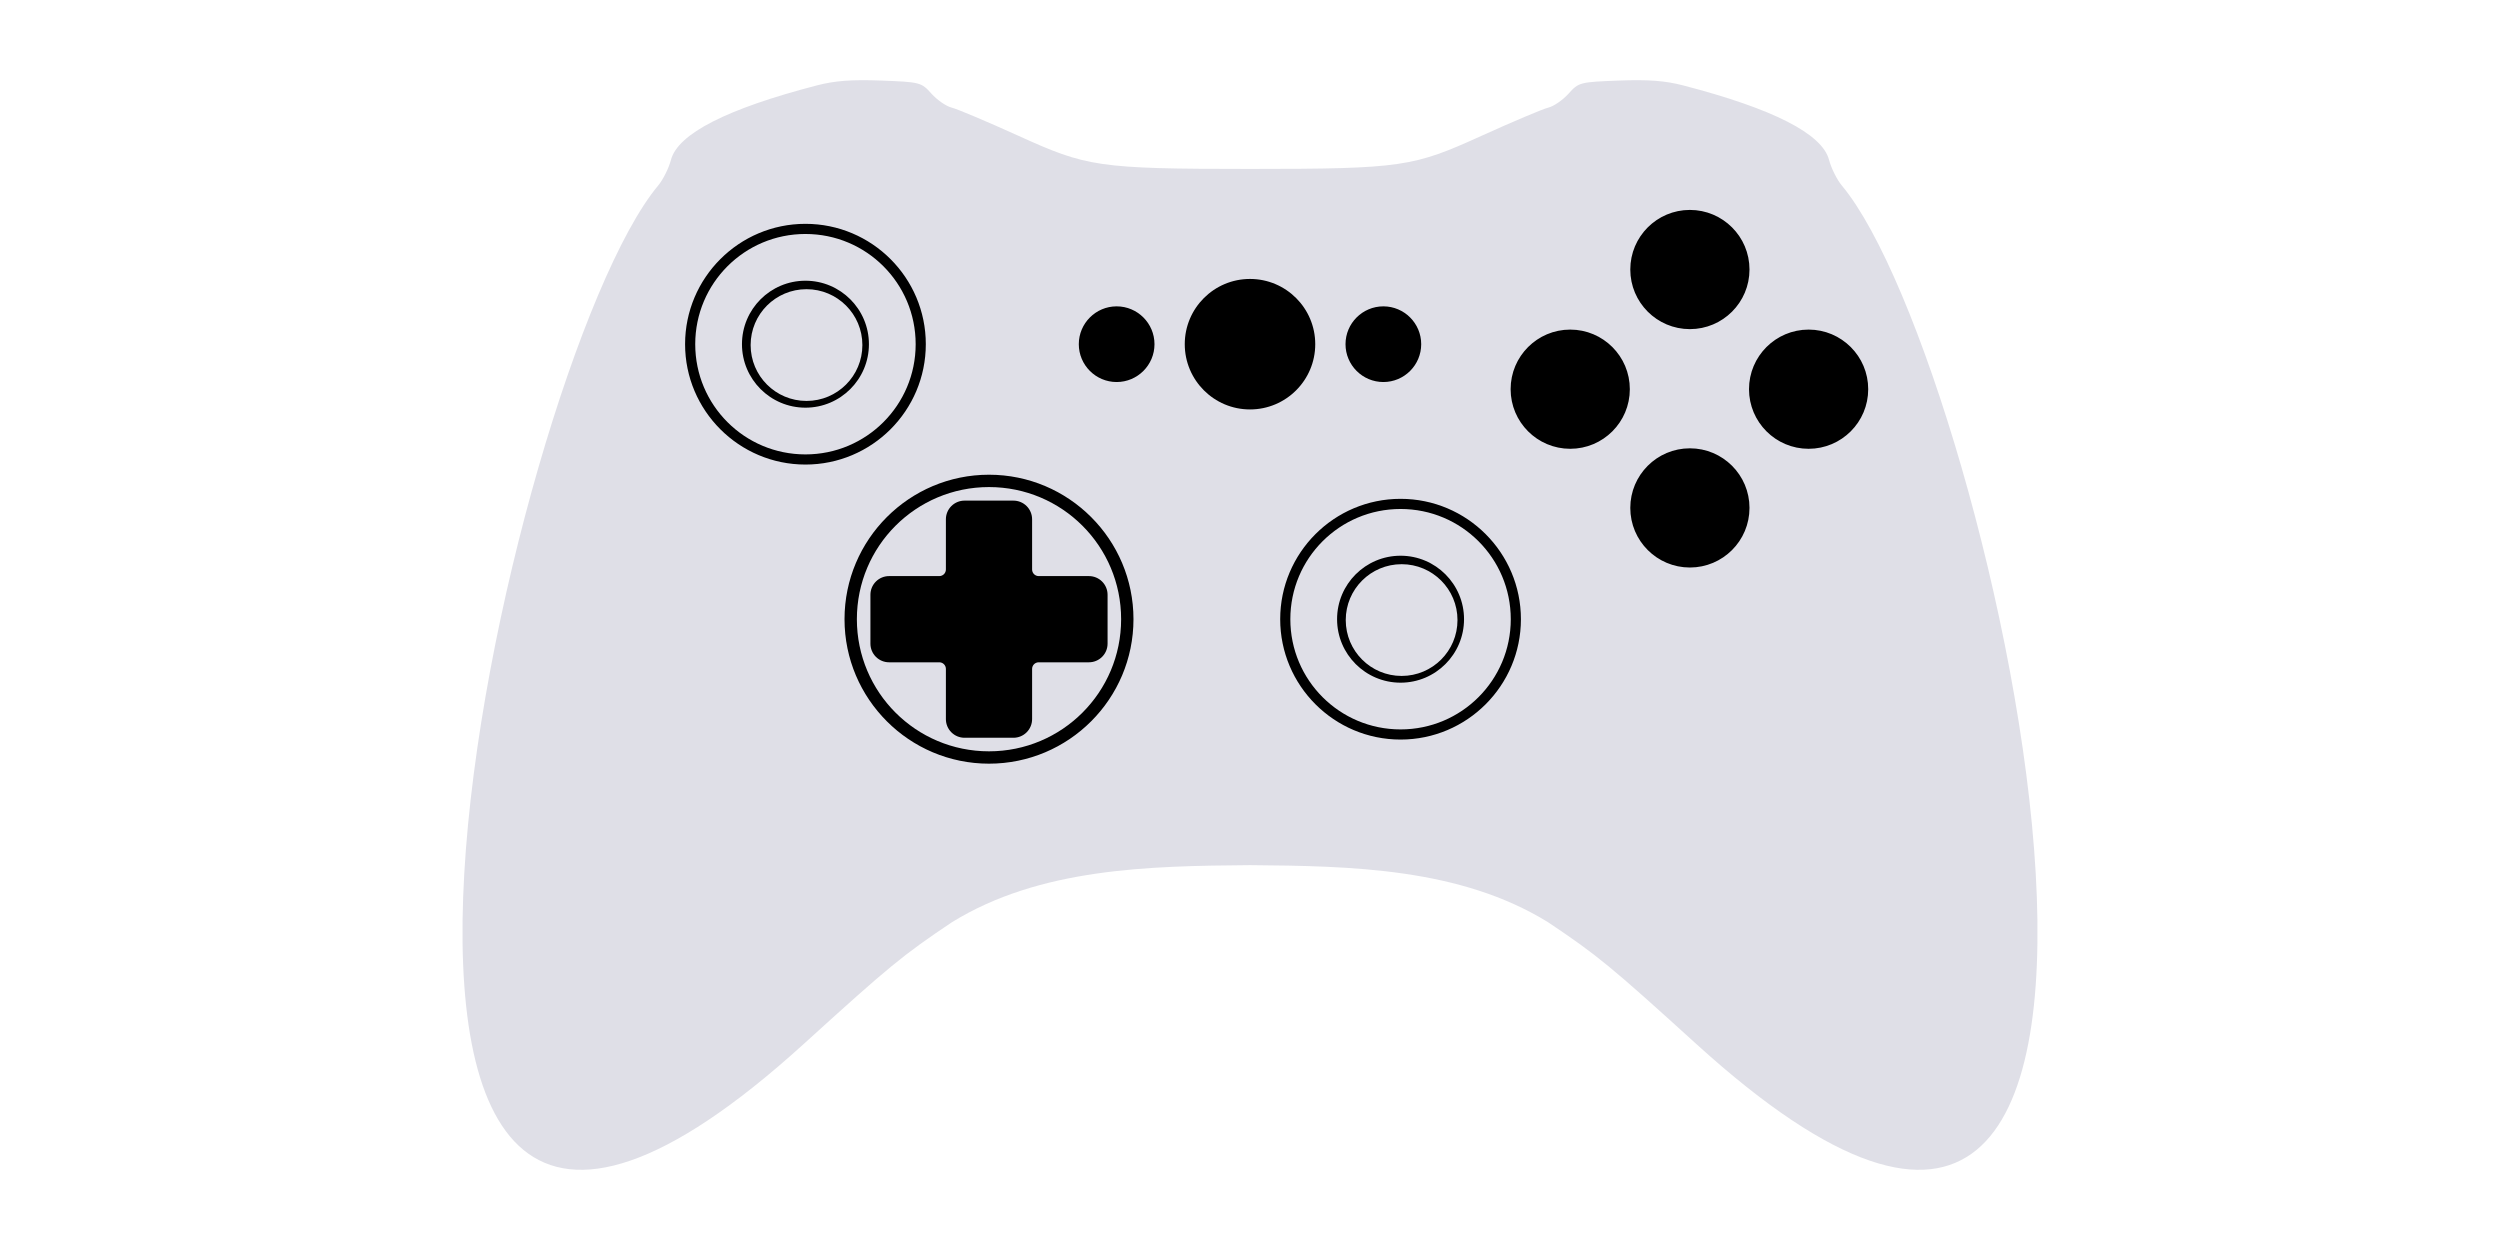
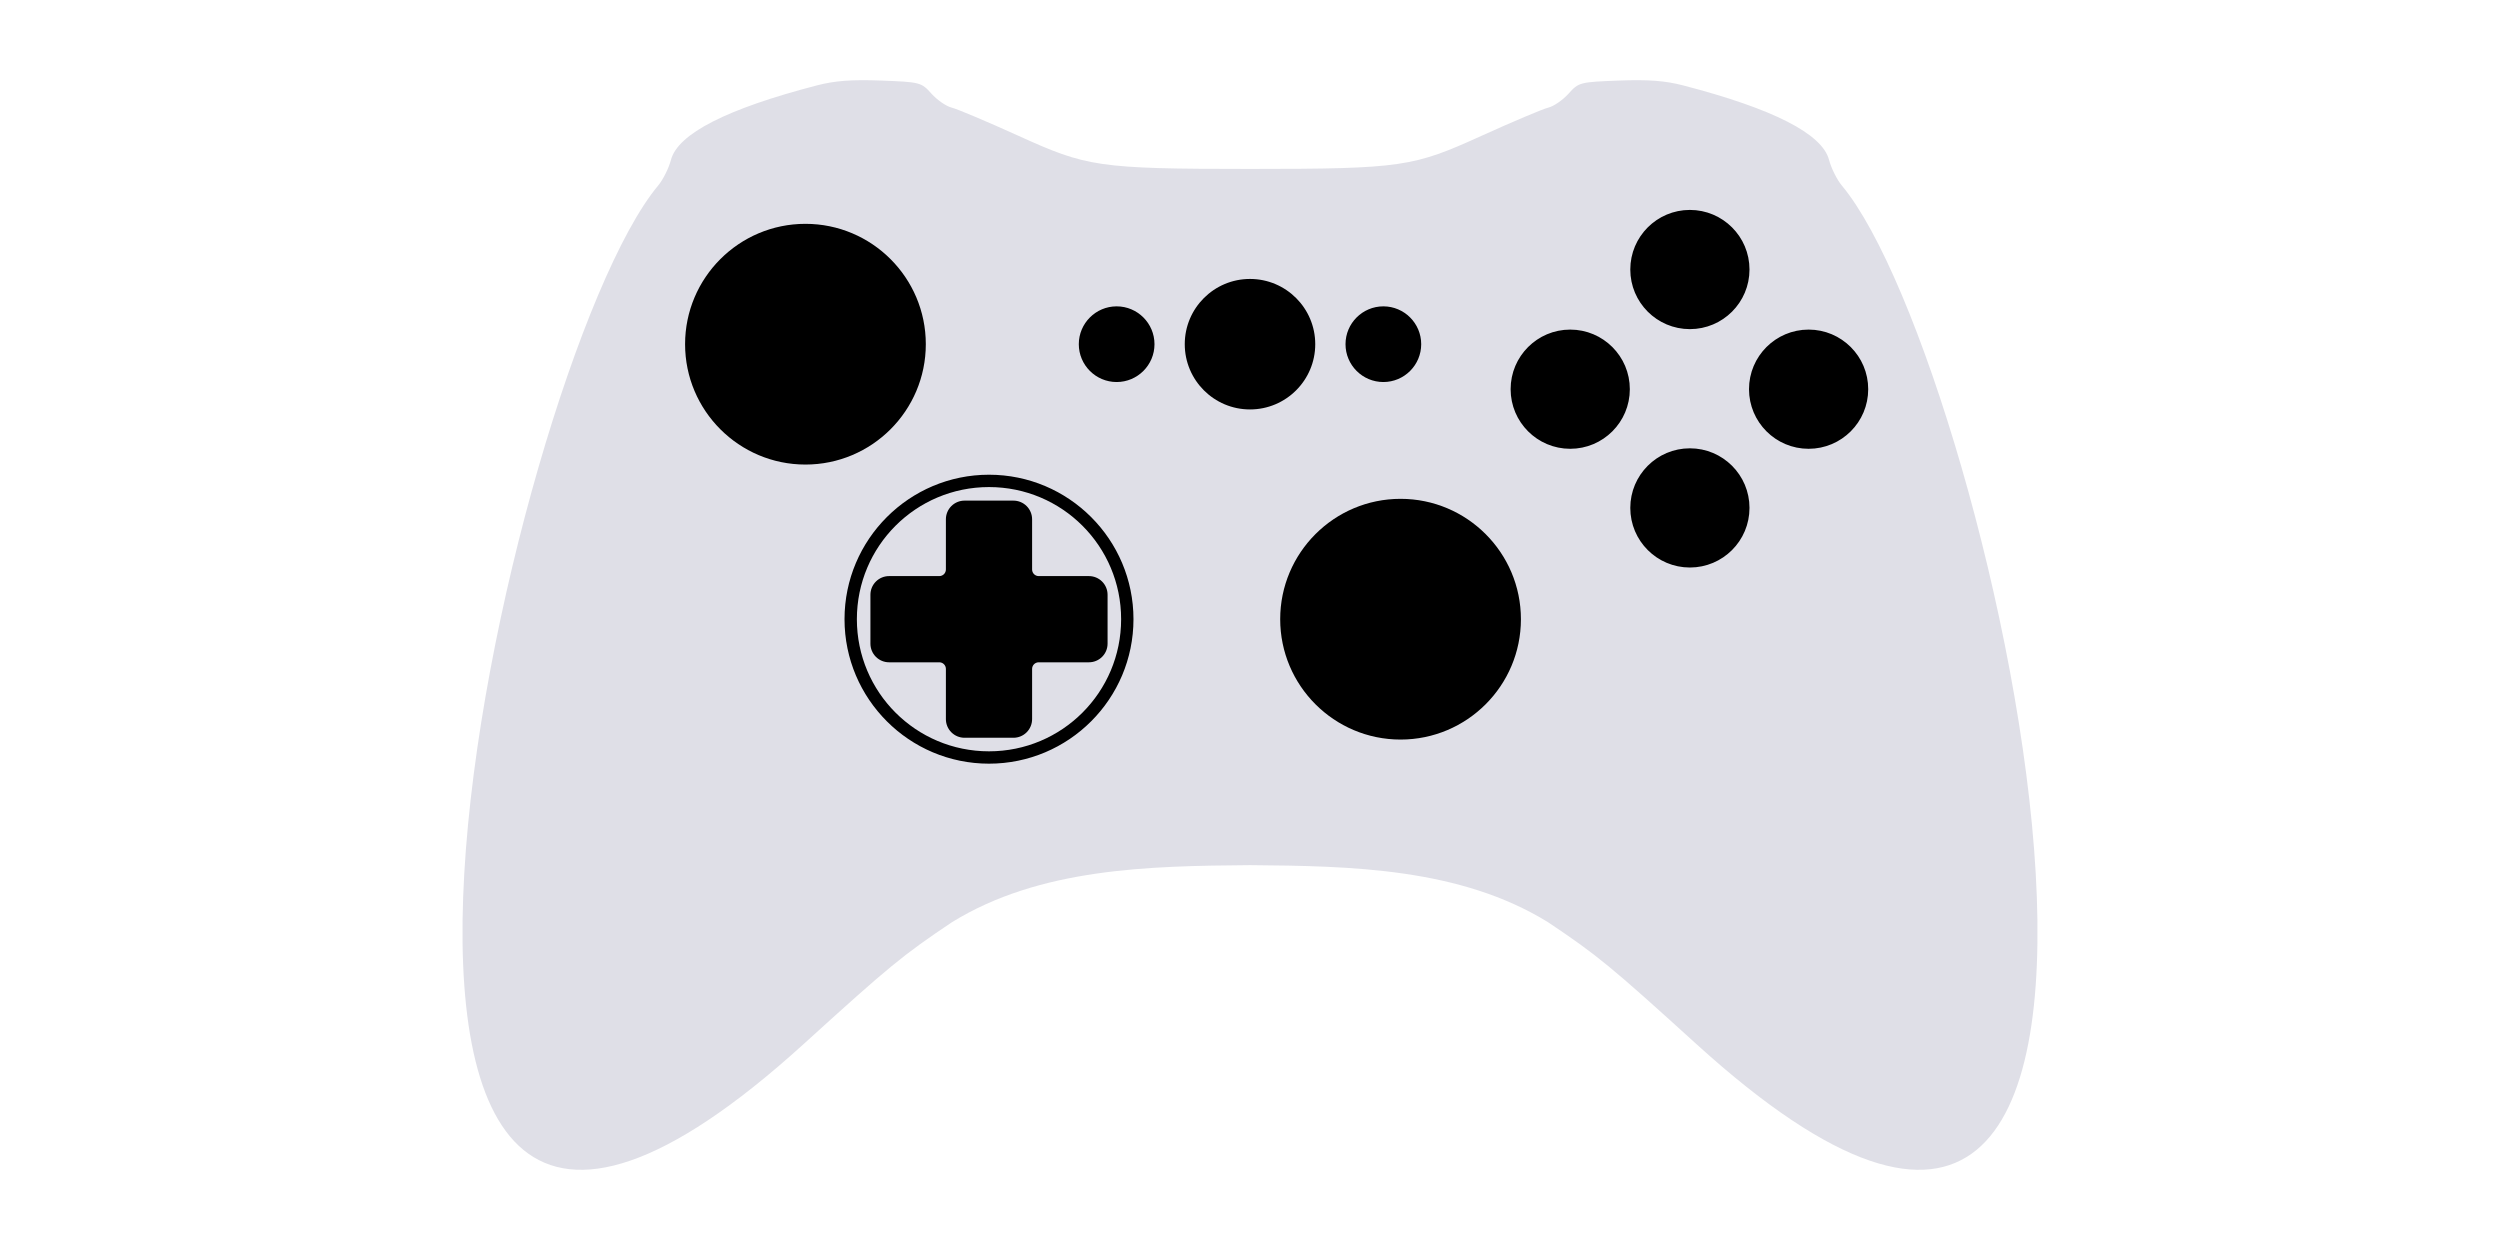
- <svg xmlns="http://www.w3.org/2000/svg" xml:space="preserve" width="1000" height="500">
-   <path d="M352.487 32.225c-11.78-.447-18.49.054-25.686 1.922-36.091 9.362-55.686 19.366-58.424 29.83-.864 3.3-3.16 7.904-5.104 10.23-60.412 72.3-165.82 546.88 58.197 343.4 34.3-31.157 39.613-35.523 59.305-48.718 35.127-21.686 78.742-22.5 119.226-22.829 40.483.33 84.098 1.143 119.225 22.83 19.692 13.194 25.004 17.56 59.305 48.717 224.016 203.48 118.61-271.1 58.197-343.4-1.943-2.326-4.24-6.93-5.104-10.23-2.738-10.464-22.333-20.468-58.424-29.83-7.197-1.867-13.905-2.37-25.686-1.922-15.585.593-16.036.71-20.098 5.24-2.285 2.547-5.923 5.057-8.082 5.577s-14.174 5.593-26.7 11.275c-27.257 12.367-31.571 13.257-92.633 13.255-61.063.001-65.377-.888-92.635-13.255-12.525-5.682-24.54-10.755-26.7-11.275-2.158-.52-5.796-3.03-8.081-5.578-4.062-4.53-4.514-4.646-20.098-5.239" style="fill:#dfdfe7;fill-opacity:1;fill-rule:evenodd;stroke:none;stroke-width:3.33;stroke-linecap:round;stroke-miterlimit:7;stroke-opacity:1;paint-order:stroke markers fill" />
-   <circle cx="594.622" cy="155.488" r="20.64" style="opacity:.5;fill:none;stroke-width:2.822" />
-   <circle cx="523.071" cy="155.488" r="15.136" style="opacity:.5;fill:none;stroke-width:1.881" />
-   <circle cx="433.632" cy="155.488" r="15.136" style="opacity:.5;fill:none;stroke-width:1.881" />
-   <circle cx="560.221" cy="247.678" r="44.031" style="opacity:.5;fill:none;stroke-width:3.763" />
-   <circle cx="322.178" cy="155.487" r="44.031" style="opacity:.5;fill:none;stroke-width:3.763" />
-   <circle cx="635.902" cy="114.209" r="20.64" style="opacity:.5;fill:none;stroke-width:2.822" />
-   <circle cx="677.181" cy="155.488" r="20.64" style="opacity:.5;fill:none;stroke-width:2.822" />
-   <circle cx="635.902" cy="196.767" r="20.64" style="opacity:.5;fill:none;stroke-width:2.822" />
-   <path d="M385.104 302.718a3.763 3.763 0 0 1-3.763-3.763V269.7h-29.256a3.763 3.763 0 0 1-3.763-3.763v-24.13a3.763 3.763 0 0 1 3.763-3.764h29.256v-29.256a3.763 3.763 0 0 1 3.763-3.763h24.126a3.763 3.763 0 0 1 3.763 3.763v29.256h29.256a3.763 3.763 0 0 1 3.763 3.763v24.126a3.763 3.763 0 0 1-3.763 3.763h-29.256v29.256a3.763 3.763 0 0 1-3.763 3.763z" style="opacity:.5;fill:none;stroke-width:.941" />
-   <circle cx="479.727" cy="94.256" r="24.079" style="opacity:.5;fill:none;stroke-width:1.881" />
-   <circle cx="675.957" cy="107.81" r="22.21" style="fill:#000;stroke:#000;stroke-width:3.26" />
-   <circle cx="675.957" cy="203.166" r="22.21" style="fill:#000;stroke:#000;stroke-width:3.26" />
-   <circle cx="-155.677" cy="628.09" r="22.21" style="fill:#000;stroke:#000;stroke-width:3.26" transform="rotate(-90)" />
-   <circle cx="-155.677" cy="723.445" r="22.21" style="fill:#000;stroke:#000;stroke-width:3.26" transform="rotate(-90)" />
-   <path d="M385.837 200.248a7.46 7.46 0 0 0-7.48 7.481V227.8a2.637 2.637 0 0 1-2.636 2.636h-20.07a7.46 7.46 0 0 0-7.48 7.48v19.525a7.46 7.46 0 0 0 7.48 7.48h20.07a2.637 2.637 0 0 1 2.636 2.636v20.07a7.46 7.46 0 0 0 7.48 7.48h19.527a7.46 7.46 0 0 0 7.478-7.48v-20.07a2.637 2.637 0 0 1 2.637-2.637h20.073a7.46 7.46 0 0 0 7.477-7.479v-19.526a7.46 7.46 0 0 0-7.478-7.479h-20.073a2.637 2.637 0 0 1-2.637-2.636v-20.07a7.46 7.46 0 0 0-7.477-7.48z" style="fill:#000;fill-rule:evenodd;stroke:none;stroke-width:3.172;stroke-miterlimit:7;paint-order:stroke markers fill" />
-   <path d="M395.6 189.888c-31.888 0-57.792 25.903-57.792 57.79 0 31.888 25.904 57.79 57.791 57.79 31.888 0 57.791-25.902 57.791-57.79s-25.903-57.79-57.79-57.79m0 4.938c29.218 0 52.85 23.634 52.85 52.853 0 29.218-23.632 52.85-52.85 52.85-29.22 0-52.852-23.632-52.852-52.85 0-29.219 23.633-52.853 52.851-52.853" style="baseline-shift:baseline;display:inline;overflow:visible;vector-effect:none;fill:#000;fill-opacity:1;stroke-width:1.312;stop-color:#000" />
-   <path d="M500.003 111.578c-14.402 0-26.1 11.697-26.1 26.098s11.698 26.1 26.1 26.1c14.4 0 26.095-11.699 26.095-26.1 0-14.4-11.695-26.098-26.096-26.098" style="baseline-shift:baseline;display:inline;overflow:visible;vector-effect:none;fill:#000;fill-opacity:1;stroke-width:1.084;stop-color:#000" />
-   <path d="M553.344 122.54c-8.348 0-15.137 6.79-15.137 15.137s6.789 15.135 15.137 15.135 15.137-6.787 15.137-15.135-6.79-15.137-15.137-15.137m-106.686 0c8.348 0 15.137 6.79 15.137 15.137s-6.79 15.135-15.137 15.135-15.137-6.787-15.137-15.135 6.789-15.137 15.137-15.137" style="baseline-shift:baseline;display:inline;overflow:visible;vector-effect:none;fill:#000;fill-opacity:1;stop-color:#000" />
-   <g style="fill:#000;fill-opacity:1">
-     <path d="M704.621 584.088c-12.986 0-23.533 10.547-23.533 23.533s10.547 23.533 23.533 23.533 23.533-10.547 23.533-23.533-10.547-23.533-23.533-23.533m.393 3.142c11.45 0 20.712 9.26 20.712 20.71s-9.262 20.714-20.712 20.714-20.713-9.262-20.713-20.713c0-11.45 9.262-20.71 20.713-20.71" style="baseline-shift:baseline;display:inline;overflow:visible;vector-effect:none;fill:#000;fill-opacity:1;stop-color:#000" transform="translate(-200.042 -407.925)scale(1.07897)" />
-     <path d="M704.621 563C680 563 660 583 660 607.621s20 44.621 44.62 44.621c24.622 0 44.622-20 44.622-44.62 0-24.622-20-44.622-44.621-44.622m0 3.762c22.588 0 40.86 18.27 40.86 40.86 0 22.587-18.272 40.858-40.86 40.858s-40.86-18.27-40.86-40.859c0-22.588 18.272-40.86 40.86-40.86" style="baseline-shift:baseline;display:inline;overflow:visible;vector-effect:none;fill:#000;fill-opacity:1;stop-color:#000" transform="translate(-200.042 -407.925)scale(1.07897)" />
+ <svg xmlns="http://www.w3.org/2000/svg" xml:space="preserve" width="1000" height="500" version="1.1" id="svg20">
+   <defs id="defs20" />
+   <path d="M352.487 32.225c-11.78-.447-18.49.054-25.686 1.922-36.091 9.362-55.686 19.366-58.424 29.83-.864 3.3-3.16 7.904-5.104 10.23-60.412 72.3-165.82 546.88 58.197 343.4 34.3-31.157 39.613-35.523 59.305-48.718 35.127-21.686 78.742-22.5 119.226-22.829 40.483.33 84.098 1.143 119.225 22.83 19.692 13.194 25.004 17.56 59.305 48.717 224.016 203.48 118.61-271.1 58.197-343.4-1.943-2.326-4.24-6.93-5.104-10.23-2.738-10.464-22.333-20.468-58.424-29.83-7.197-1.867-13.905-2.37-25.686-1.922-15.585.593-16.036.71-20.098 5.24-2.285 2.547-5.923 5.057-8.082 5.577s-14.174 5.593-26.7 11.275c-27.257 12.367-31.571 13.257-92.633 13.255-61.063.001-65.377-.888-92.635-13.255-12.525-5.682-24.54-10.755-26.7-11.275-2.158-.52-5.796-3.03-8.081-5.578-4.062-4.53-4.514-4.646-20.098-5.239" style="fill:#dfdfe7;fill-opacity:1;fill-rule:evenodd;stroke:none;stroke-width:3.33;stroke-linecap:round;stroke-miterlimit:7;stroke-opacity:1;paint-order:stroke markers fill" id="path1" />
+   <circle cx="594.622" cy="155.488" r="20.64" style="opacity:.5;fill:none;stroke-width:2.822" id="circle1" />
+   <circle cx="523.071" cy="155.488" r="15.136" style="opacity:.5;fill:none;stroke-width:1.881" id="circle2" />
+   <circle cx="433.632" cy="155.488" r="15.136" style="opacity:.5;fill:none;stroke-width:1.881" id="circle3" />
+   <circle cx="560.221" cy="247.678" r="44.031" style="opacity:.5;fill:none;stroke-width:3.763" id="circle4" />
+   <circle cx="322.178" cy="155.487" r="44.031" style="opacity:.5;fill:none;stroke-width:3.763" id="circle5" />
+   <circle cx="635.902" cy="114.209" r="20.64" style="opacity:.5;fill:none;stroke-width:2.822" id="circle6" />
+   <circle cx="677.181" cy="155.488" r="20.64" style="opacity:.5;fill:none;stroke-width:2.822" id="circle7" />
+   <circle cx="635.902" cy="196.767" r="20.64" style="opacity:.5;fill:none;stroke-width:2.822" id="circle8" />
+   <path d="M385.104 302.718a3.763 3.763 0 0 1-3.763-3.763V269.7h-29.256a3.763 3.763 0 0 1-3.763-3.763v-24.13a3.763 3.763 0 0 1 3.763-3.764h29.256v-29.256a3.763 3.763 0 0 1 3.763-3.763h24.126a3.763 3.763 0 0 1 3.763 3.763v29.256h29.256a3.763 3.763 0 0 1 3.763 3.763v24.126a3.763 3.763 0 0 1-3.763 3.763h-29.256v29.256a3.763 3.763 0 0 1-3.763 3.763z" style="opacity:.5;fill:none;stroke-width:.941" id="path8" />
+   <circle cx="479.727" cy="94.256" r="24.079" style="opacity:.5;fill:none;stroke-width:1.881" id="circle9" />
+   <circle cx="675.957" cy="107.81" r="22.21" style="fill:#000;stroke:#000;stroke-width:3.26" id="circle10" />
+   <circle cx="675.957" cy="203.166" r="22.21" style="fill:#000;stroke:#000;stroke-width:3.26" id="circle11" />
+   <circle cx="-155.677" cy="628.09" r="22.21" style="fill:#000;stroke:#000;stroke-width:3.26" transform="rotate(-90)" id="circle12" />
+   <circle cx="-155.677" cy="723.445" r="22.21" style="fill:#000;stroke:#000;stroke-width:3.26" transform="rotate(-90)" id="circle13" />
+   <path d="M385.837 200.248a7.46 7.46 0 0 0-7.48 7.481V227.8a2.637 2.637 0 0 1-2.636 2.636h-20.07a7.46 7.46 0 0 0-7.48 7.48v19.525a7.46 7.46 0 0 0 7.48 7.48h20.07a2.637 2.637 0 0 1 2.636 2.636v20.07a7.46 7.46 0 0 0 7.48 7.48h19.527a7.46 7.46 0 0 0 7.478-7.48v-20.07a2.637 2.637 0 0 1 2.637-2.637h20.073a7.46 7.46 0 0 0 7.477-7.479v-19.526a7.46 7.46 0 0 0-7.478-7.479h-20.073a2.637 2.637 0 0 1-2.637-2.636v-20.07a7.46 7.46 0 0 0-7.477-7.48z" style="fill:#000;fill-rule:evenodd;stroke:none;stroke-width:3.172;stroke-miterlimit:7;paint-order:stroke markers fill" id="path13" />
+   <path d="M395.6 189.888c-31.888 0-57.792 25.903-57.792 57.79 0 31.888 25.904 57.79 57.791 57.79 31.888 0 57.791-25.902 57.791-57.79s-25.903-57.79-57.79-57.79m0 4.938c29.218 0 52.85 23.634 52.85 52.853 0 29.218-23.632 52.85-52.85 52.85-29.22 0-52.852-23.632-52.852-52.85 0-29.219 23.633-52.853 52.851-52.853" style="baseline-shift:baseline;display:inline;overflow:visible;vector-effect:none;fill:#000;fill-opacity:1;stroke-width:1.312;stop-color:#000" id="path14" />
+   <path d="M500.003 111.578c-14.402 0-26.1 11.697-26.1 26.098s11.698 26.1 26.1 26.1c14.4 0 26.095-11.699 26.095-26.1 0-14.4-11.695-26.098-26.096-26.098" style="baseline-shift:baseline;display:inline;overflow:visible;vector-effect:none;fill:#000;fill-opacity:1;stroke-width:1.084;stop-color:#000" id="path15" />
+   <path d="M553.344 122.54c-8.348 0-15.137 6.79-15.137 15.137s6.789 15.135 15.137 15.135 15.137-6.787 15.137-15.135-6.79-15.137-15.137-15.137m-106.686 0c8.348 0 15.137 6.79 15.137 15.137s-6.79 15.135-15.137 15.135-15.137-6.787-15.137-15.135 6.789-15.137 15.137-15.137" style="baseline-shift:baseline;display:inline;overflow:visible;vector-effect:none;fill:#000;fill-opacity:1;stop-color:#000" id="path16" />
+   <g style="fill:#000;fill-opacity:1" id="g18">
+     <path d="M 704.621,563 C 680,563 660,583 660,607.621 c 0,24.621 20,44.621 44.62,44.621 24.622,0 44.622,-20 44.622,-44.62 0,-24.622 -20,-44.622 -44.621,-44.622" style="baseline-shift:baseline;display:inline;overflow:visible;vector-effect:none;fill:#000000;fill-opacity:1;stop-color:#000000" transform="matrix(1.07897,0,0,1.07897,-200.042,-407.925)" id="path18" />
  </g>
-   <g style="fill:#000;fill-opacity:1">
-     <path d="M704.621 584.088c-12.986 0-23.533 10.547-23.533 23.533s10.547 23.533 23.533 23.533 23.533-10.547 23.533-23.533-10.547-23.533-23.533-23.533m.393 3.142c11.45 0 20.712 9.26 20.712 20.71s-9.262 20.714-20.712 20.714-20.713-9.262-20.713-20.713c0-11.45 9.262-20.71 20.713-20.71" style="baseline-shift:baseline;display:inline;overflow:visible;vector-effect:none;fill:#000;fill-opacity:1;stop-color:#000" transform="translate(-438.086 -517.926)scale(1.07897)" />
-     <path d="M704.621 563C680 563 660 583 660 607.621s20 44.621 44.62 44.621c24.622 0 44.622-20 44.622-44.62 0-24.622-20-44.622-44.621-44.622m0 3.762c22.588 0 40.86 18.27 40.86 40.86 0 22.587-18.272 40.858-40.86 40.858s-40.86-18.27-40.86-40.859c0-22.588 18.272-40.86 40.86-40.86" style="baseline-shift:baseline;display:inline;overflow:visible;vector-effect:none;fill:#000;fill-opacity:1;stop-color:#000" transform="translate(-438.086 -517.926)scale(1.07897)" />
+   <g style="fill:#000;fill-opacity:1" id="g20">
+     <path d="M 704.621,563 C 680,563 660,583 660,607.621 c 0,24.621 20,44.621 44.62,44.621 24.622,0 44.622,-20 44.622,-44.62 0,-24.622 -20,-44.622 -44.621,-44.622" style="baseline-shift:baseline;display:inline;overflow:visible;vector-effect:none;fill:#000000;fill-opacity:1;stop-color:#000000" transform="matrix(1.07897,0,0,1.07897,-438.086,-517.926)" id="path20" />
  </g>
</svg>
